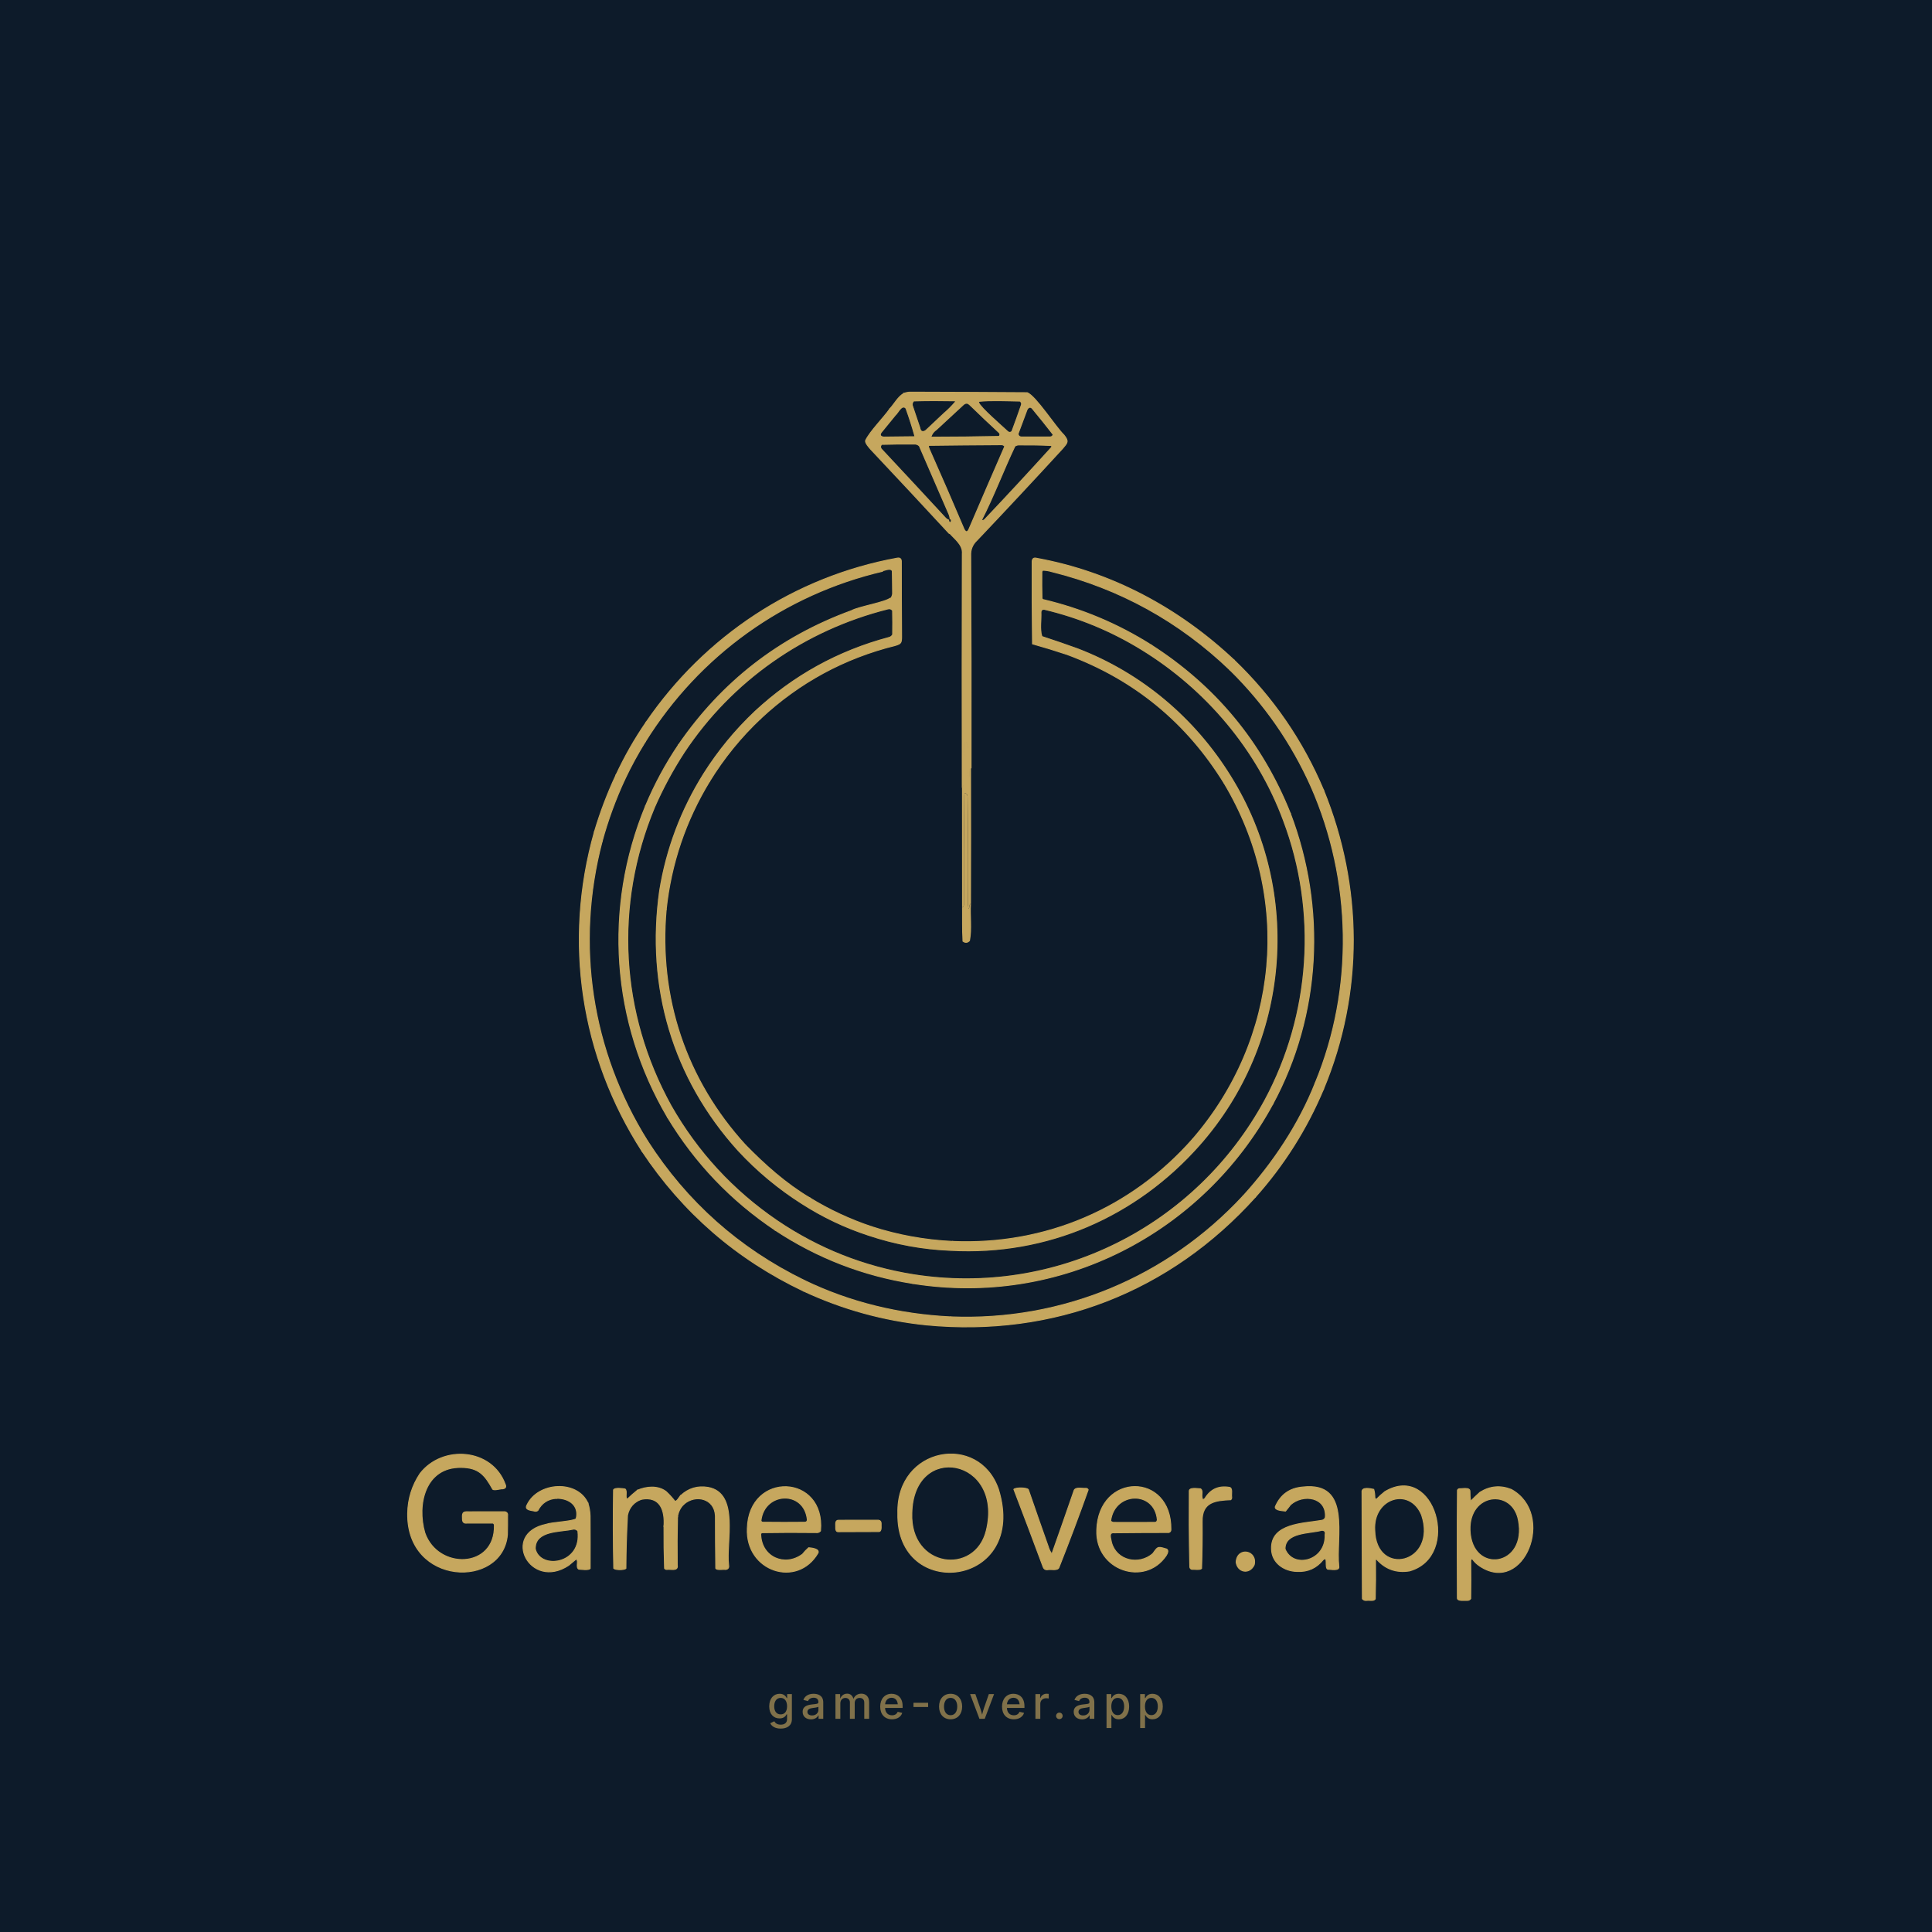
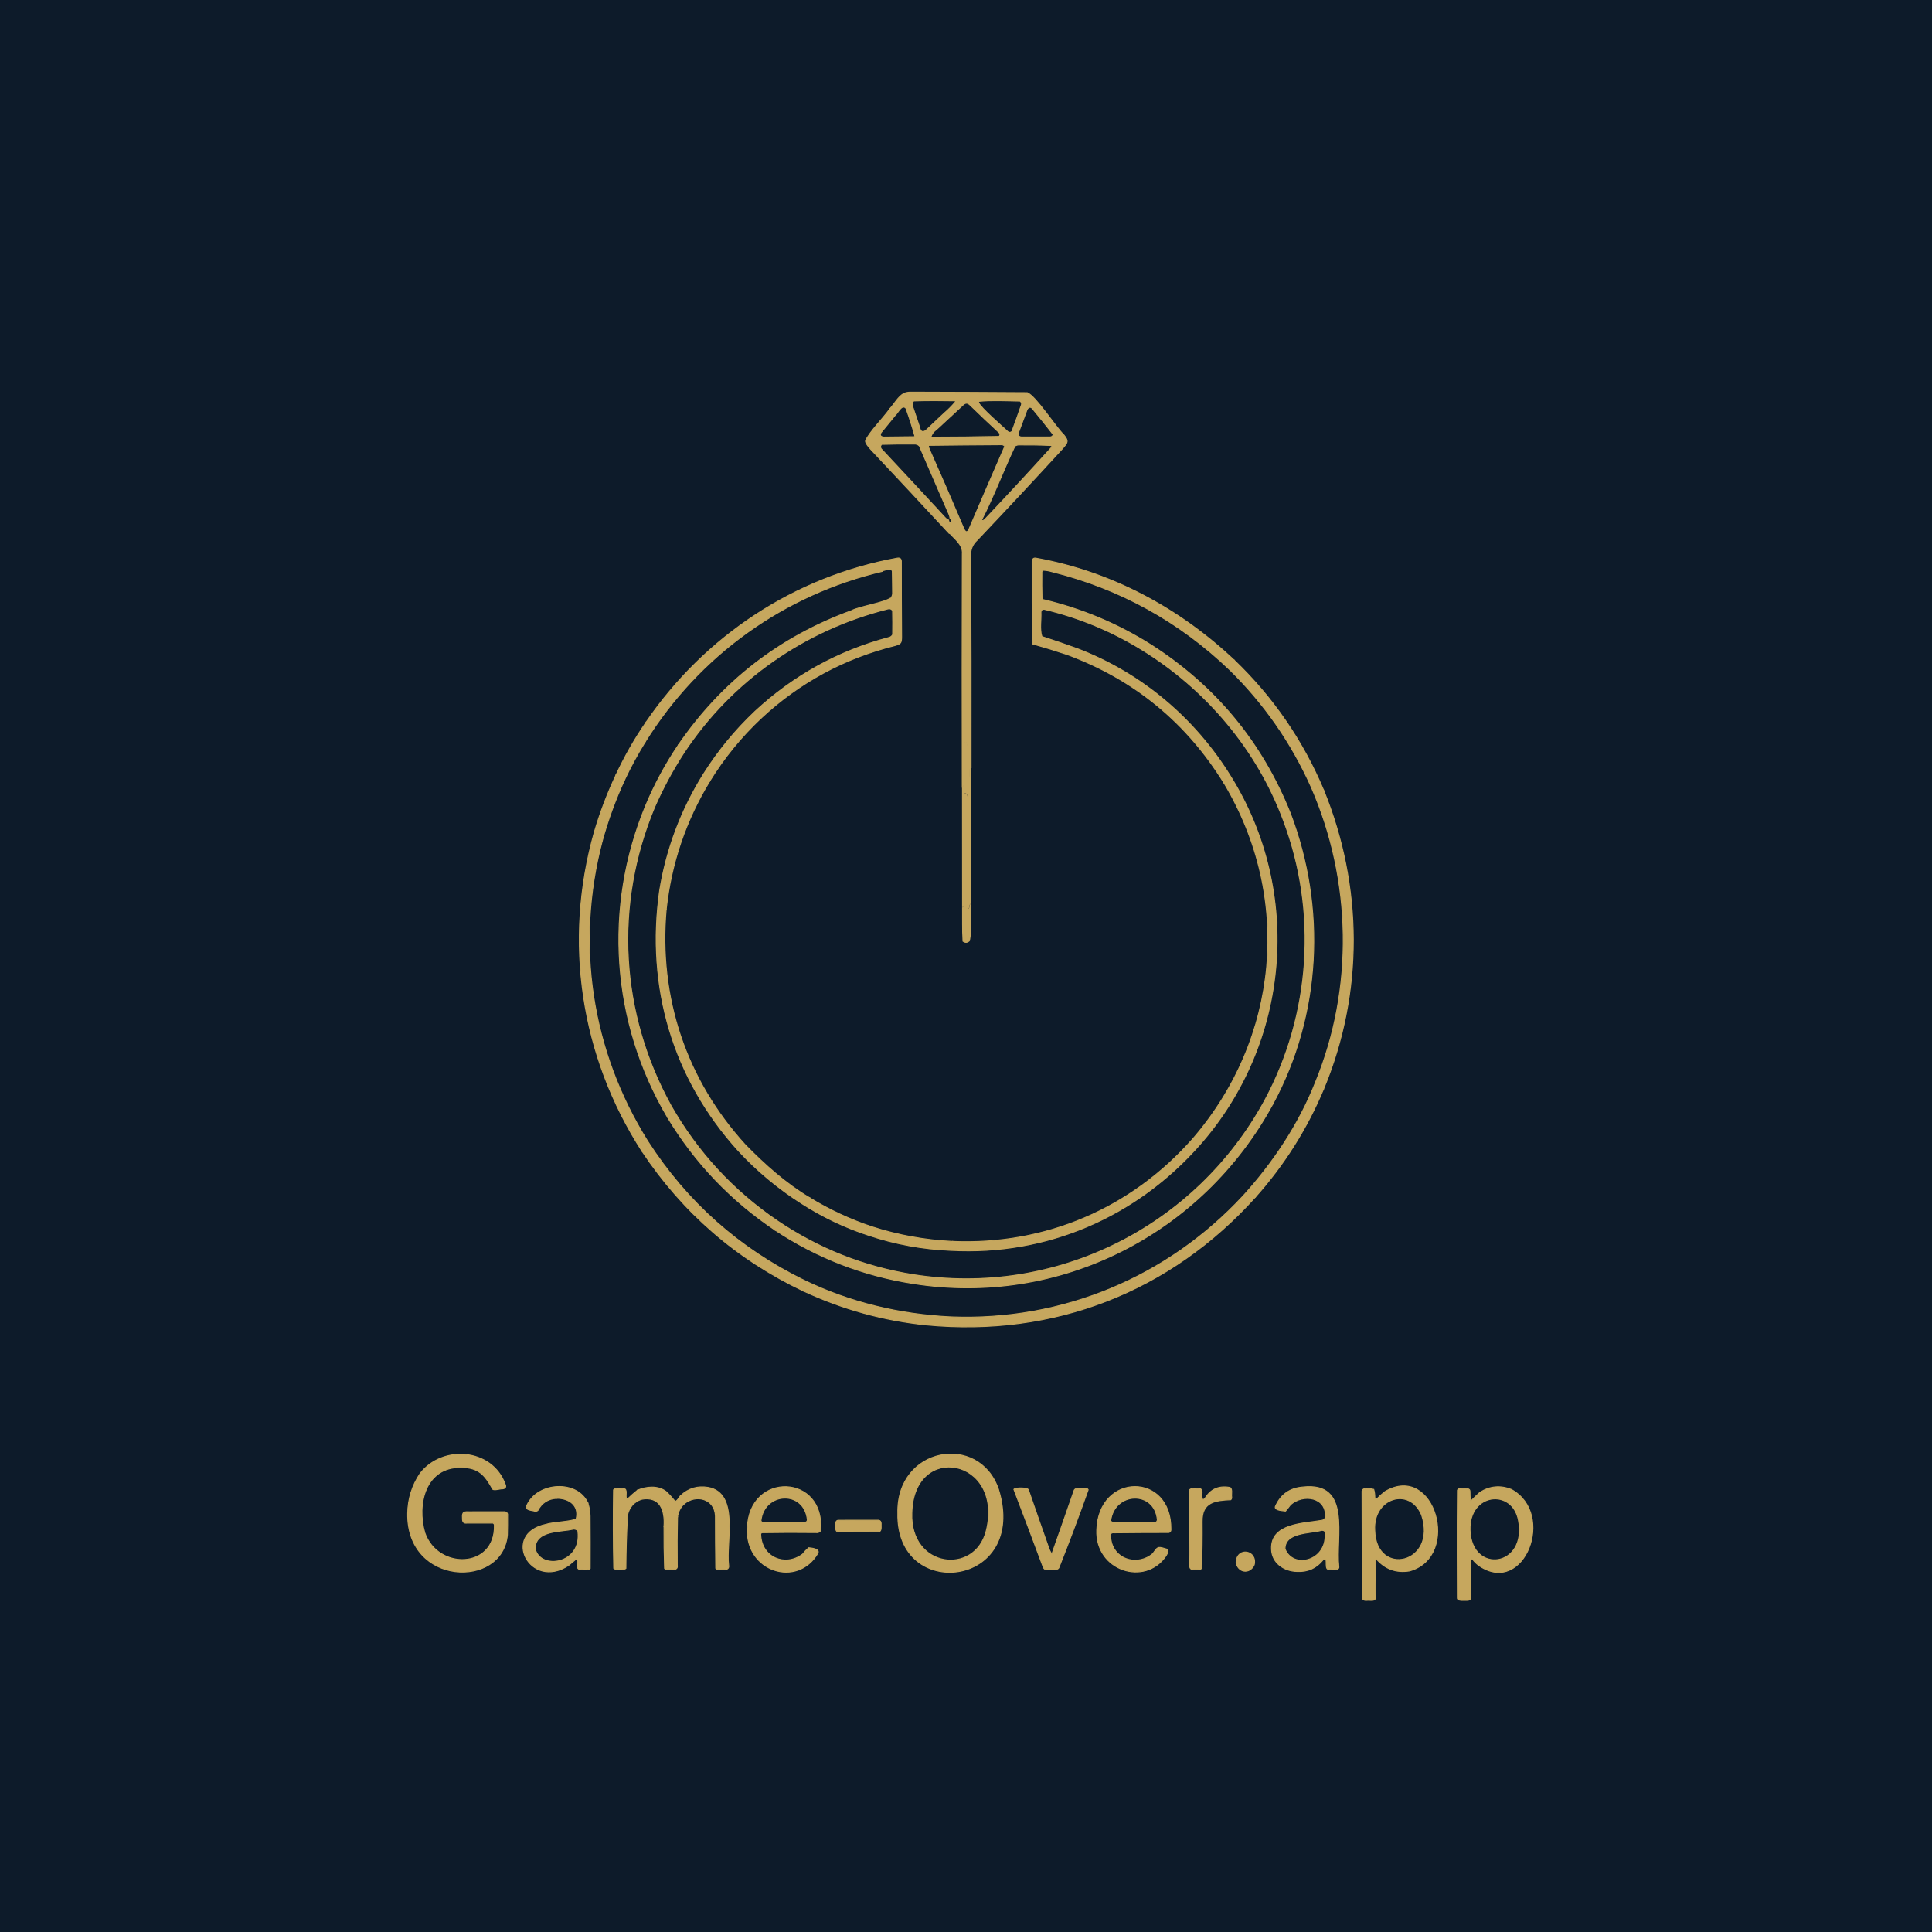
<svg xmlns="http://www.w3.org/2000/svg" width="1024" height="1024" viewBox="0 0 1024 1024" fill-rule="evenodd" clip-rule="evenodd" role="img" aria-labelledby="title">
  <rect width="1024" height="1024" fill="#0D1B2A" />
  <path fill="#C6A75E" stroke="#C6A75E" stroke-width="0.5" d="M 442.95,809 c 0.03,-1.23 -0.36,-3.23 1.49,-3.24 c 7.04,-0.02 14.09,-0.03 21.13,-0.03 c 0.99,0.15 1.47,0.74 1.45,1.75 c -0.17,1.25 0.63,4.53 -1.56,4.29 c -6.98,-0.01 -13.96,0.01 -20.94,0.07 c -1.78,0.18 -1.54,-1.66 -1.57,-2.84 Z" />
  <path fill="#C6A75E" stroke="#C6A75E" stroke-width="0.5" d="M 359.09,803.98 c -0.2,8.51 -0.24,17.02 -0.13,25.54 c 0.6,3.45 -3.44,2 -5.44,2.32 c -0.53,0.04 -0.96,-0.15 -1.28,-0.56 c -0.26,-7.43 -0.36,-14.86 -0.31,-22.3 c 0.33,0.16 0.56,0.42 0.7,0.76 c 0.04,1.41 0.25,2.76 0.63,4.05 c 0.55,-1.4 1.18,-2.78 1.89,-4.14 c 0.6,-0.86 1.67,1.15 2.47,1.15 c 0.12,-1.75 0.22,-3.52 0.29,-5.31 c 0.11,-0.72 0.5,-1.23 1.18,-1.51 Z" />
  <path fill="#C6A75E" stroke="#C6A75E" stroke-width="0.5" d="M 337.85,789.85 c 0.28,0.6 0.67,1.12 1.16,1.56 c 2.59,1.13 1.34,1.11 0.88,3.25 c -3.94,1.47 -6.37,4.26 -7.29,8.37 c -0.52,9.41 -0.81,18.82 -0.86,28.24 c -0.87,0.92 -5.58,0.89 -6.44,-0.02 c -0.29,-13.86 -0.33,-27.73 -0.11,-41.59 c 0.7,-1.29 4.86,-0.68 6.11,-0.46 c 1.4,1.12 -0.26,4.78 1.2,5.35 c 1.72,-1.63 3.5,-3.2 5.35,-4.7 Z" />
  <path fill="#C6A75E" stroke="#C6A75E" stroke-width="0.5" d="M 581.31,811 c 0.9,-30.61 39.66,-30.8 39.29,-0.38 c 0.05,0.81 -0.3,1.36 -1.07,1.64 c -9.66,0 -19.32,0.06 -28.99,0.16 c -3.28,-0.39 -1.63,3.29 -1.43,5.06 c 2.59,9.78 14.52,12.33 21.87,6 c 2.44,-3.2 2.22,-4.07 6.58,-2.67 c 2.29,0.3 1.3,2.51 0.5,3.73 c -11.21,16.5 -37.51,7.93 -36.75,-13.54 Z M 588.67,806.1 c 0.47,0.57 1.08,0.84 1.83,0.8 c 7,0.04 14.01,0.04 21.01,-0.01 c 1.12,0.16 1.75,-0.28 1.91,-1.33 c -1.39,-15.82 -22.8,-15.06 -24.75,0.54 Z" />
  <path fill="#C6A75E" stroke="#C6A75E" stroke-width="0.5" d="M 362.34,797.34 c -0.51,-2.88 1.87,-3.07 -1.61,-4.6 c 4.12,-3.87 8.99,-5.34 14.59,-4.39 c 16.77,3.07 9.33,29.27 10.86,41.17 c 0.25,1.43 -0.31,2.21 -1.69,2.34 c -1.11,-0.23 -4.53,0.51 -5.12,-0.64 c -0.12,-9.24 -0.18,-18.49 -0.18,-27.73 c -0.36,-9.36 -10.61,-11.75 -16.85,-6.15 Z M 311.63,796.76 c 0.69,2.19 1.07,4.44 1.13,6.74 c 0.07,9.27 0.09,18.55 0.04,27.81 c -0.77,1.06 -4.81,0.46 -6.05,0.37 c -1.74,-1.04 0.18,-4.3 -1.31,-5.4 c -1.32,1.14 -2.67,2.26 -4.04,3.38 c -20.44,13.51 -36.09,-16.76 -11.91,-21.76 c 2.96,-1.11 14.13,-1.47 15.9,-2.93 c 1.73,-7.09 -3.88,-10.94 -10.41,-10.83 c 1.19,-2.89 3.29,-3.9 6.3,-3.01 c 4.94,1.63 5.63,4.85 9.17,7.5 c 0.43,-0.6 0.82,-1.22 1.18,-1.87 Z M 284.21,820.93 c 2.57,10.49 23.77,7.62 21.58,-9.28 c -0.61,-0.65 -1.37,-0.85 -2.27,-0.6 c -6.27,1.47 -19.59,0.47 -19.31,9.88 Z" />
  <path fill="#C6A75E" stroke="#C6A75E" stroke-width="0.5" d="M 311.63,796.76 c -0.36,0.65 -0.75,1.27 -1.18,1.87 c -3.54,-2.65 -4.23,-5.87 -9.17,-7.5 c -3.01,-0.89 -5.11,0.12 -6.3,3.01 c -4.53,0.28 -7.83,2.42 -9.92,6.44 c -0.45,0.33 -0.96,0.46 -1.53,0.39 c -1.67,-0.55 -5.77,-0.41 -4.2,-3.3 c 5.78,-12.28 26.75,-13.45 32.3,-0.91 Z M 360.73,792.74 c 3.48,1.53 1.1,1.72 1.61,4.6 c -1.82,1.85 -2.9,4.07 -3.25,6.64 c -0.68,0.28 -1.07,0.79 -1.18,1.51 c -0.07,1.79 -0.17,3.56 -0.29,5.31 c -0.8,0 -1.87,-2.01 -2.47,-1.15 c -0.71,1.36 -1.34,2.74 -1.89,4.14 c -0.38,-1.29 -0.59,-2.64 -0.63,-4.05 c -0.14,-0.34 -0.37,-0.6 -0.7,-0.76 c 0.6,-8.41 -1.99,-16.17 -12.04,-14.32 c 0.46,-2.14 1.71,-2.12 -0.88,-3.25 c -0.49,-0.44 -0.88,-0.96 -1.16,-1.56 c 4.78,-2.04 10.81,-2.6 15.18,0.69 c 1.7,1.59 3.26,3.3 4.68,5.13 c 1.15,0.25 2.28,-2.25 3.02,-2.93 Z" />
  <path fill="#C6A75E" stroke="#C6A75E" stroke-width="0.5" d="M 216.08,802 c 0.14,-7.64 2.33,-14.64 6.57,-21 c 11.87,-15.31 38.1,-13.42 45.1,5.68 c 0.64,1.37 0.23,2.18 -1.23,2.41 c -1.05,-0.14 -4.6,1.03 -5.38,0.21 c -4.06,-7.33 -7.3,-11.48 -16.64,-11.53 c -19.07,-0.41 -23.75,19.51 -19.33,34.69 c 6.92,19.82 37.41,19.11 36.86,-3.98 c 0.01,-0.56 -0.22,-0.96 -0.71,-1.21 c -4.62,-0.04 -9.23,-0.04 -13.84,0 c -1.44,0.19 -2.22,-0.4 -2.35,-1.79 c -0.16,-3.17 -0.27,-4.48 3.37,-4.2 c 6.32,0.03 12.64,0.02 18.95,-0.03 c 1.24,0.19 1.76,0.93 1.57,2.23 c 0.03,3.34 0,6.69 -0.09,10.03 c -2.67,28.72 -53.55,27.05 -52.85,-11.51 Z M 396.1,810 c 0.91,-30.39 41.52,-28.75 38.79,1.41 c -0.6,0.72 -1.39,1.02 -2.37,0.89 c -9.59,-0.12 -19.19,-0.1 -28.78,0.06 c -0.42,0.26 -0.6,0.65 -0.53,1.16 c 0.51,11.93 12.88,17.16 22.14,10.24 c 0.99,-1.26 2.08,-2.41 3.26,-3.44 c 1.42,0.15 5.76,0.51 4.98,2.73 c -10.92,18.9 -38.59,9.9 -37.49,-13.05 Z M 630.3,808 c 0,-5.81 0.02,-11.63 0.04,-17.44 c -0.36,-2.49 4.72,-1.47 6.04,-1.44 c 1.29,0.96 0.44,3.04 0.71,4.39 c 0.1,1.38 0.62,1.6 1.58,0.65 c 2.9,-4.78 7.14,-6.74 12.71,-5.87 c 2.23,0.11 1.11,3.81 1.43,5.19 c 0.07,0.55 -0.08,1.02 -0.47,1.4 c -8.13,0.37 -15.37,1.12 -15.17,11.62 c 0.07,8.28 -0.03,16.56 -0.31,24.82 c -0.8,0.93 -4.04,0.36 -5.21,0.44 c -0.59,-0.18 -0.93,-0.58 -1.03,-1.19 c -0.18,-7.52 -0.29,-15.04 -0.32,-22.57 Z M 403.32,805.97 c 0.14,0.61 0.54,0.89 1.2,0.85 c 7.32,0.08 14.64,0.09 21.96,0.01 c 0.9,0 1.38,-0.45 1.43,-1.34 c -1.65,-15.88 -22.82,-14.89 -24.59,0.48 Z" />
  <path fill="#C6A75E" stroke="#C6A75E" stroke-width="0.5" d="M 426.16,678.58 c 24.5,11.86 50.7,18.08 77.85,19.4 c 0.06,0.47 -0.14,0.77 -0.58,0.92 c -1.82,0.26 -3.5,0.88 -5.06,1.86 c -1.93,0.15 -3.87,0.23 -5.81,0.25 c -0.76,0.11 -1.3,0.51 -1.6,1.22 c -22.71,-2.33 -44.41,-8.32 -65.1,-17.96 c 1.07,-0.97 1,-1.76 -0.22,-2.38 c -0.55,-1.23 -0.38,-2.33 0.52,-3.31 Z M 475.88,802 c -0.83,-35.03 42.96,-42.71 53.32,-12.65 c 16.03,51.99 -54.4,60.04 -53.32,12.65 Z M 483.29,802 c -1.11,29.15 33.49,33.25 39.45,9.34 c 9.52,-38.62 -38.67,-47.43 -39.45,-9.34 Z M 673.93,821 c -0.49,-13.66 17.07,-13.5 26.55,-15.18 c 0.97,-0.13 1.62,-0.63 1.97,-1.52 c 0.94,-10.9 -11.76,-12.72 -18.43,-6.78 c -0.86,1.16 -1.75,2.28 -2.66,3.37 c -1.33,-0.2 -5.91,-0.27 -5.41,-2.33 c 2.74,-6.37 7.59,-9.84 14.55,-10.41 c 26.05,-2.96 17.34,26.55 19.12,42.27 c 0.33,2.35 -4.67,1.27 -5.9,1.29 c -1.8,-0.81 0.45,-7.54 -2.48,-4.94 c -3.52,4.37 -8.11,6.42 -13.74,6.14 c -6.9,-0.12 -13.41,-4.53 -13.57,-11.91 Z M 721.9,790.99 c -0.42,-3.07 4.52,-1.99 6.21,-1.59 c 0.39,1.36 0.58,2.75 0.58,4.19 c 0.04,0.55 0.3,0.92 0.78,1.12 c 1.41,-1.45 2.92,-2.82 4.52,-4.09 c 26.42,-15.78 40.67,34.33 13.05,42.02 c -7.06,1.13 -12.93,-1.01 -17.62,-6.42 c -0.29,0.31 -0.41,0.68 -0.36,1.12 c 0.09,6.7 0.04,13.39 -0.15,20.07 c -0.63,1.39 -3.25,0.61 -4.43,0.84 c -0.97,0.14 -1.76,-0.13 -2.38,-0.84 c -0.11,-18.8 -0.18,-37.61 -0.2,-56.42 Z M 772.36,824 c -0.03,-11.39 0.01,-22.77 0.12,-34.16 c 0.18,-0.47 0.53,-0.73 1.04,-0.78 c 1.37,0.12 5.67,-0.97 5.58,1.41 c -0.03,1.77 0.09,3.52 0.36,5.23 c 1.58,-1.64 3.23,-3.23 4.94,-4.75 c 5.29,-3.31 10.83,-3.81 16.63,-1.51 c 23.72,13.08 6.81,56.16 -16.63,40.69 c -1.64,-1.06 -3.01,-2.39 -4.1,-3.98 c -0.54,0.2 -0.79,0.59 -0.78,1.19 c 0.1,6.67 0.09,13.33 -0.01,20 c -0.49,0.65 -1.14,0.96 -1.97,0.91 c -1.06,-0.15 -5.3,0.58 -5.1,-1.37 c 0.01,-7.63 -0.02,-15.25 -0.08,-22.88 Z M 537.37,789.37 c 1.02,-1.03 6.77,-0.97 7.67,0.14 c 3.47,10.08 6.98,20.15 10.55,30.21 c 0.41,1.44 1.05,2.76 1.92,3.95 c 3.99,-11.27 7.94,-22.56 11.85,-33.88 c 1.05,-1.77 4.47,-0.73 6.19,-0.94 c 0.57,0.01 0.97,0.26 1.2,0.76 c -4.91,13.78 -10.06,27.48 -15.45,41.09 c -0.6,1.96 -4.32,0.95 -5.82,1.24 c -1.27,0.23 -2.14,-0.24 -2.59,-1.42 c -5.1,-13.75 -10.28,-27.46 -15.52,-41.15 Z M 728.64,811 c 0.56,25.3 33.4,17.84 24.84,-8.01 c -6.31,-15.21 -25.84,-9.07 -24.84,8.01 Z M 779.14,811 c 0.83,23.67 30.57,19.65 25.64,-5.36 c -3.25,-16.82 -26.22,-14.54 -25.64,5.36 Z M 681.09,820.97 c 4.26,10.79 21.82,6.44 21.23,-7.52 c 0.37,-1.59 -0.23,-2.37 -1.79,-2.35 c -6.08,1.75 -19.52,0.83 -19.44,9.87 Z" />
  <path fill="#C6A75E" stroke="#C6A75E" stroke-width="0.5" d="M 461.99,650.18 c 13.98,4.53 28.31,7.13 42.99,7.81 c 0.13,0.34 0.35,0.62 0.66,0.84 c 1.32,0.56 2.62,1.11 3.91,1.65 c -1.47,1.44 -3.17,1.77 -5.07,0.97 c -0.36,0.53 -0.52,1.13 -0.5,1.78 c -15.05,-0.6 -29.71,-3.3 -43.99,-8.09 c 0.47,-1 0.65,-2.05 0.56,-3.14 c 0.57,-0.54 1.05,-1.15 1.44,-1.82 Z M 655.17,827.96 c 0.54,-8.28 11.4,-6.31 9.59,1.42 c -2.47,5.32 -8.87,4.04 -9.59,-1.42 Z" />
  <path fill="#C6A75E" stroke="#C6A75E" stroke-width="0.5" d="M 343.21,604.75 c 20.77,32.33 48.42,56.94 82.95,73.83 c -0.9,0.98 -1.07,2.08 -0.52,3.31 c 1.22,0.62 1.29,1.41 0.22,2.38 c -35.35,-16.79 -63.86,-41.47 -85.53,-74.03 c 6.2,-0.18 -0.05,-3.81 2.88,-5.49 Z" />
  <path fill="#C6A75E" stroke="#C6A75E" stroke-width="0.5" d="M 631.97,603.91 c 0.51,0.57 1.03,1.13 1.55,1.69 c 1.35,-0.34 2.24,0.18 2.68,1.56 c -33.69,38.19 -81.14,58.84 -132.22,56.07 c -0.02,-0.65 0.14,-1.25 0.5,-1.78 c 1.9,0.8 3.6,0.47 5.07,-0.97 c -1.29,-0.54 -2.59,-1.09 -3.91,-1.65 c -0.31,-0.22 -0.53,-0.5 -0.66,-0.84 c 49.15,2.07 94.45,-17.32 126.99,-54.08 Z" />
  <path fill="#C6A75E" stroke="#C6A75E" stroke-width="0.5" d="M 356.12,585.83 c 14.01,24.55 32.7,44.81 56.05,60.75 c -0.67,-0.21 -1.11,0 -1.33,0.64 c 0.34,1.22 0.95,2.29 1.86,3.2 c -0.64,0.5 -1.23,1.04 -1.8,1.62 c -23.47,-15.73 -42.5,-35.68 -57.11,-59.86 c 2.34,-1.73 0.75,-5.78 2.33,-6.35 Z M 395.09,606.87 c 10.48,10.66 21.18,20.28 34.05,27.99 c -0.61,0.02 -1.22,0.02 -1.83,0.01 c -0.47,0.56 -0.79,1.22 -0.96,1.98 c -0.64,0.4 -1.16,0.92 -1.56,1.55 c -12.54,-7.95 -23.86,-17.38 -33.95,-28.28 c 1.4,-1.08 2.82,-2.17 4.25,-3.25 Z" />
  <path fill="#C6A75E" stroke="#C6A75E" stroke-width="0.5" d="M 349.12,471.99 c 0.39,-0.15 0.76,-0.1 1.09,0.18 c 1.44,1.21 2.23,1.42 1.19,3.35 c 1.29,1.79 -0.31,5.87 1.7,6.52 c -4.15,46.62 10.48,90.31 41.99,124.83 c -1.43,1.08 -2.85,2.17 -4.25,3.25 c -34.7,-38.4 -48.95,-86.88 -41.72,-138.13 Z" />
  <path fill="#C6A75E" stroke="#C6A75E" stroke-width="0.5" d="M 342.19,427.07 c 2.56,-0.38 2.93,0.32 5.15,1.11 c -21.51,51.61 -18.25,108.77 8.78,157.65 c -1.58,0.57 0.01,4.62 -2.33,6.35 c -29.67,-50.45 -33.97,-110.97 -11.6,-165.11 Z M 315.02,440.99 c 0.96,0.34 1.92,0.57 2.86,0.68 c 0.51,1.43 -0.5,3.68 1.23,4.38 c -14.32,54.48 -5.72,110.99 24.1,158.7 c -2.93,1.68 3.32,5.31 -2.88,5.49 c -32.56,-50.52 -41.72,-111.34 -25.31,-169.25 Z" />
  <path fill="#C6A75E" d="M 514.64,478.97 c -0.41,6.43 0.69,13.48 -0.57,19.74 c -1.27,1.28 -2.6,1.35 -4,0.19 c -0.21,-5.95 -0.29,-11.9 -0.24,-17.86 c 0.66,-0.28 1.01,-0.79 1.05,-1.52 c -0.06,-19.33 0.02,-38.66 0.24,-58 c 0.04,-1.31 0.49,-1.49 1.35,-0.54 c 0.25,0.46 0.37,0.95 0.38,1.48 c 0.25,19.02 0.33,38.05 0.23,57.07 c 0.21,2.76 0.5,2.79 0.87,0.09 c 0.14,-0.33 0.37,-0.54 0.69,-0.65 Z" />
  <path fill="#C6A75E" stroke="#C6A75E" stroke-width="0.5" d="M 701.54,418.81 c 20.78,51.12 21.19,107.33 -0.03,158.4 c -0.59,-2.71 -0.19,-2.88 -2.03,-0.61 c -0.4,-0.77 -0.79,-1.56 -1.17,-2.35 c -0.38,-0.2 -0.78,-0.28 -1.2,-0.26 c 20.73,-50.05 19.54,-107.39 -2.15,-156.93 c 0.72,-0.62 1.09,-1.42 1.13,-2.41 c 0.69,-1.19 2.11,0.66 2.43,1.27 c 0.69,1 1.11,5.41 3.02,2.89 Z" />
  <path fill="#C6A75E" stroke="#C6A75E" stroke-width="0.5" d="M 372.56,409.82 c 0.18,1.36 1.68,0.78 2.32,1.74 c -0.01,1.74 -1.74,2.28 1.21,2.58 c -12.72,20.92 -20.38,43.56 -22.99,67.9 c -2.01,-0.65 -0.41,-4.73 -1.7,-6.52 c 1.04,-1.93 0.25,-2.14 -1.19,-3.35 c -0.33,-0.28 -0.7,-0.33 -1.09,-0.18 c 3.64,-22.29 11.45,-43.02 23.44,-62.17 Z M 326.48,410.79 c 0.51,5.05 1.57,-1.08 4.66,2.33 c -4.93,10.64 -8.94,21.61 -12.03,32.93 c -1.73,-0.7 -0.72,-2.95 -1.23,-4.38 c -0.94,-0.11 -1.9,-0.34 -2.86,-0.68 c 3.06,-10.36 6.88,-20.43 11.46,-30.2 Z" />
  <path fill="#C6A75E" stroke="#C6A75E" stroke-width="0.5" d="M 359.57,394.84 c 1.33,1.28 2.48,2.69 3.46,4.24 c -6.03,9.27 -11.26,18.97 -15.69,29.1 c -2.22,-0.79 -2.59,-1.49 -5.15,-1.11 c 4.73,-11.32 10.53,-22.06 17.38,-32.23 Z M 683.88,431.03 c 19.12,50.23 16.33,106.74 -9.29,154.17 c -3.24,0.33 -2.84,-0.29 -4.61,-2.35 c 24.36,-45.3 27.99,-99.63 9.83,-147.77 c 0.69,-0.94 1.28,-1.96 1.79,-3.06 c 0.61,-0.73 1.36,-1.06 2.28,-0.99 Z M 429.14,634.86 c 10.37,6.36 21.32,11.46 32.85,15.32 c -0.39,0.67 -0.87,1.28 -1.44,1.82 c 0.09,1.09 -0.09,2.14 -0.56,3.14 c -12.44,-4.08 -24.18,-9.67 -35.2,-16.74 c 0.4,-0.63 0.92,-1.15 1.56,-1.55 c 0.17,-0.76 0.49,-1.42 0.96,-1.98 c 0.61,0.01 1.22,0.01 1.83,-0.01 Z" />
  <path fill="#C6A75E" d="M 514.68,406.97 c 0.07,24 0.06,48 -0.04,72 c -0.32,0.11 -0.55,0.32 -0.69,0.65 c -0.37,2.7 -0.66,2.67 -0.87,-0.09 c 0.1,-19.02 0.02,-38.05 -0.23,-57.07 c -0.01,-0.53 -0.13,-1.02 -0.38,-1.48 c -0.86,-0.95 -1.31,-0.77 -1.35,0.54 c -0.22,19.34 -0.3,38.67 -0.24,58 c -0.04,0.73 -0.39,1.24 -1.05,1.52 c -0.05,-21.27 -0.07,-42.54 -0.06,-63.8 c 0.7,-0.35 1.11,-0.91 1.24,-1.68 c -0.03,-7.02 -0.01,-14.05 0.08,-21.07 c 0.09,-1.3 0.57,-1.46 1.42,-0.48 c 0.89,1.42 0.45,13.05 0.43,15.5 c -0.06,0.88 0.17,1.66 0.72,2.33 c 0.07,-1.12 0.1,-2.25 0.08,-3.4 c 0.05,-0.67 0.36,-1.16 0.94,-1.47 Z" />
  <path fill="#C6A75E" stroke="#C6A75E" stroke-width="0.5" d="M 342.44,382.8 c 1.47,1.8 1.36,1.54 -0.45,2.8 c -1.05,2.05 1.07,2.09 -1.28,3.59 c -0.85,1.76 -0.41,3.06 1.33,3.9 c -4.02,6.47 -7.65,13.14 -10.9,20.03 c -3.09,-3.41 -4.15,2.72 -4.66,-2.33 c 4.54,-9.78 9.86,-19.11 15.96,-27.99 Z M 652.72,411.3 c 38.23,61.55 31.49,141.42 -16.52,195.86 c -0.44,-1.38 -1.33,-1.9 -2.68,-1.56 c -0.52,-0.56 -1.04,-1.12 -1.55,-1.69 c 46.24,-53.31 53.24,-127.99 16.88,-188.74 c -0.39,-3.91 0.89,-3.13 3.87,-3.87 Z M 697.11,573.99 c 0.42,-0.02 0.82,0.06 1.2,0.26 c 0.38,0.79 0.77,1.58 1.17,2.35 c 1.84,-2.27 1.44,-2.1 2.03,0.61 c -8.85,21.07 -20.88,40.13 -36.08,57.2 c -1.33,-2.1 -2.79,-0.55 -4.39,0.13 c -0.76,-0.09 -1.48,-0.3 -2.18,-0.65 c 15.88,-17.46 29.54,-37.9 38.25,-59.9 Z" />
  <path fill="#C6A75E" stroke="#C6A75E" stroke-width="0.5" d="M 399.74,376.77 c 0.88,1.91 3.23,-1.25 3.53,3.96 c -10.54,9.93 -19.6,21.07 -27.18,33.41 c -2.95,-0.3 -1.22,-0.84 -1.21,-2.58 c -0.64,-0.96 -2.14,-0.38 -2.32,-1.74 c 7.68,-12.15 16.74,-23.17 27.18,-33.05 Z M 412.17,646.58 c 21.84,14.79 45.79,24.29 71.84,28.49 c 0.16,0.59 0.47,1.07 0.95,1.45 c 1.2,0.41 2.42,0.74 3.65,0.99 c -0.38,2.37 -4.04,0.43 -4.7,2.77 c -26.39,-4.12 -50.72,-13.54 -73.01,-28.24 c 0.57,-0.58 1.16,-1.12 1.8,-1.62 c -0.91,-0.91 -1.52,-1.98 -1.86,-3.2 c 0.22,-0.64 0.66,-0.85 1.33,-0.64 Z" />
  <path fill="#C6A75E" stroke="#C6A75E" stroke-width="0.5" d="M 654.15,349.9 c 20.53,19.71 36.33,42.69 47.39,68.91 c -1.91,2.52 -2.33,-1.89 -3.02,-2.89 c -0.32,-0.61 -1.74,-2.46 -2.43,-1.27 c -0.04,0.99 -0.41,1.79 -1.13,2.41 c -10.45,-23.35 -24.8,-44 -43.05,-61.95 c 0.21,-3.02 0.76,-3.02 2.24,-5.21 Z" />
  <path fill="#C6A75E" stroke="#C6A75E" stroke-width="0.5" d="M 610.18,341.87 c 34.08,21.86 58.65,51.58 73.7,89.16 c -0.92,-0.07 -1.67,0.26 -2.28,0.99 c -0.51,1.1 -1.1,2.12 -1.79,3.06 c -13.9,-37.55 -40.95,-69.47 -74.99,-90.36 c 0.56,-3.24 4.12,-0.33 5.36,-2.85 Z" />
  <path fill="#C6A75E" stroke="#C6A75E" stroke-width="0.5" d="M 403.27,380.73 c -0.3,-5.21 -2.65,-2.05 -3.53,-3.96 c 20.49,-19.04 44.24,-32.17 71.27,-39.38 c 0.71,-0.17 1.25,-0.56 1.62,-1.17 c 0.07,-4.15 0.05,-8.29 -0.04,-12.44 c -0.5,-0.6 -1.14,-0.78 -1.92,-0.53 c -44.09,11.08 -82.52,37.9 -107.64,75.83 c -0.98,-1.55 -2.13,-2.96 -3.46,-4.24 c 22.99,-33.51 53.57,-57.24 91.74,-71.18 c 3.91,-2.19 18.73,-4.52 20.85,-6.91 c 0.38,-0.69 0.61,-1.43 0.68,-2.22 c -0.08,-3.94 -0.13,-7.88 -0.16,-11.82 c -0.6,-1.5 -3.48,-0.21 -4.62,0.01 c -52.48,12.21 -97.59,44.64 -126.02,90.37 c -1.74,-0.84 -2.18,-2.14 -1.33,-3.9 c 2.35,-1.5 0.23,-1.54 1.28,-3.59 c 1.81,-1.26 1.92,-1 0.45,-2.8 c 31.16,-45.59 78.66,-77.04 133.09,-86.97 c 1.43,-0.27 2.16,0.31 2.2,1.72 c -0.01,13.33 0.04,26.65 0.13,39.97 c -0.02,3.25 -0.33,3.67 -3.33,4.58 c -27.08,6.72 -50.84,19.6 -71.26,38.63 Z" />
  <path fill="#C6A75E" stroke="#C6A75E" stroke-width="0.5" d="M 479.18,208.48 c 1.06,-0.42 2.16,-0.62 3.3,-0.63 c 20.67,0.05 41.33,0.14 61.98,0.28 c 4.64,1.91 14.98,18.12 19.44,22.43 c 2.74,3.37 1.88,4.13 -0.68,7.14 c -15,16.34 -30.13,32.55 -45.38,48.64 c -2.38,2.2 -3.49,4.92 -3.34,8.15 c 0.19,37.49 0.25,74.98 0.18,112.48 c -0.58,0.31 -0.89,0.8 -0.94,1.47 c 0.02,1.15 -0.01,2.28 -0.08,3.4 c -0.55,-0.67 -0.78,-1.45 -0.72,-2.33 c 0.02,-2.45 0.46,-14.08 -0.43,-15.5 c -0.85,-0.98 -1.33,-0.82 -1.42,0.48 c -0.09,7.02 -0.11,14.05 -0.08,21.07 c -0.13,0.77 -0.54,1.33 -1.24,1.68 c -0.11,-41.25 -0.1,-82.49 0.03,-123.74 c 0.41,-4.52 -3.86,-7.52 -6.5,-10.55 c -13.89,-15.03 -27.85,-29.99 -41.88,-44.89 c -0.75,-0.83 -3.01,-3.41 -2.65,-4.55 c 2.18,-4.73 9.61,-12.15 12.88,-16.84 c 0.9,1.4 2.01,2.62 3.33,3.64 c -2.42,3.02 -4.87,6.01 -7.34,8.99 c -0.9,1.09 -0.63,1.71 0.79,1.84 c 5.3,-0.03 10.59,-0.09 15.88,-0.17 c -0.07,1.2 0.18,2.36 0.75,3.48 c 0.99,0.29 1.97,0.63 2.94,1 c 0.49,0.75 0.98,1.48 1.46,2.22 c 0.68,-0.55 0.91,-1.24 0.7,-2.09 c -0.83,-0.83 -1.76,-1.52 -2.78,-2.07 c 1.88,-1.37 3.76,-1.37 5.63,0 c 1.86,0.61 1.9,-1.21 1.07,-2.32 c 11.75,-0.01 23.49,-0.14 35.23,-0.39 c 0.3,-0.5 0.19,-0.94 -0.32,-1.32 c -5.19,-4.79 -10.32,-9.65 -15.38,-14.58 c -0.79,-0.83 -1.63,-0.89 -2.53,-0.16 c -4.84,4.49 -9.68,8.97 -14.54,13.45 c -1.36,-1.93 1.69,-3.18 2.57,-4.58 c 0.83,-0.51 1.65,-1.03 2.48,-1.54 c 0.43,-1.54 -0.09,-2.67 -1.58,-3.39 c 2.08,-1.76 4,-3.67 5.76,-5.73 c -0.1,-0.71 -0.53,-1.05 -1.29,-1.02 c -2.27,0.1 -4.53,0.03 -6.78,-0.2 c -1.23,-0.38 -2.45,-0.79 -3.66,-1.22 c -0.48,-0.51 -1.04,-0.91 -1.67,-1.18 c -3.64,-0.12 -7.27,-0.17 -10.9,-0.14 c -0.86,0.04 -1.62,-0.2 -2.29,-0.71 Z M 519.19,213.21 c 0.68,2.3 12.61,12.67 15.14,15.03 c 0.5,0.52 1.02,0.57 1.56,0.14 c 1.73,-4.62 3.39,-9.27 5,-13.94 c 0.16,-0.57 0.01,-1.02 -0.47,-1.35 c -6.02,-0.11 -15.57,-0.5 -21.23,0.12 Z M 540.11,229.99 c 0.11,0.74 0.56,1.11 1.35,1.11 c 5.03,0.01 10.06,0 15.09,-0.02 c 0.5,0 0.87,-0.22 1.09,-0.65 c -3.41,-4.41 -6.91,-8.77 -10.5,-13.09 c -0.84,-1.28 -1.61,-1.28 -2.32,0 c -1.59,4.21 -3.16,8.42 -4.71,12.65 Z M 503.11,275.24 c -0.16,0.59 -0.03,1.09 0.41,1.49 c 0.79,-0.45 0.48,-1.87 -0.41,-1.49 c -0.07,-0.78 -0.24,-1.54 -0.51,-2.27 c -5.25,-12.1 -10.49,-24.19 -15.74,-36.29 c -0.65,-0.62 -1.43,-0.89 -2.34,-0.81 c -5.67,-0.05 -11.34,0 -17.01,0.16 c -0.47,0.66 -0.39,1.28 0.25,1.88 c 11.25,12.02 22.47,24.09 33.64,36.19 c 0.48,0.52 1.05,0.9 1.71,1.14 Z M 492.04,236.06 c 0.03,0.67 0.19,1.32 0.48,1.93 c 6.28,14.11 12.42,28.27 18.45,42.49 c 0.95,1.82 1.83,1.77 2.66,-0.15 c 6.26,-14.61 12.57,-29.19 18.92,-43.75 c -0.5,-0.65 -1.17,-0.94 -2.01,-0.87 c -12.84,0.07 -25.68,0.18 -38.5,0.35 Z M 520.17,275.8 c 0.67,0.19 1.26,0.04 1.75,-0.47 c 11.82,-12.48 23.51,-25.08 35.05,-37.82 c 0.5,-0.39 0.62,-0.85 0.35,-1.37 c -5.6,-0.27 -11.21,-0.37 -16.83,-0.32 c -0.93,-0.07 -1.77,0.14 -2.55,0.61 c -5.96,12.53 -11.52,27.25 -17.77,39.37 Z M 654.15,349.9 c -1.48,2.19 -2.03,2.19 -2.24,5.21 c -26.85,-25.76 -58.32,-43.13 -94.41,-52.11 c -1.57,-0.48 -3.16,-0.73 -4.78,-0.76 c -0.4,0.33 -0.58,0.75 -0.52,1.28 c -0.06,4.58 -0.03,9.17 0.09,13.74 c 0.15,0.17 0.3,0.34 0.44,0.5 c 20.5,4.83 39.65,12.86 57.45,24.11 c -1.24,2.52 -4.8,-0.39 -5.36,2.85 c -16.02,-9.86 -33.17,-16.95 -51.47,-21.28 c -0.75,-0.04 -1.12,0.33 -1.12,1.09 c 0.17,3.69 -0.68,9.01 0.4,12.44 c 6.24,2.04 12.46,4.18 18.66,6.42 c 33.98,13.02 62.35,36.99 81.43,67.91 c -2.98,0.74 -4.26,-0.04 -3.87,3.87 c -19.9,-32.32 -47.64,-55.07 -83.23,-68.27 c -6.1,-2.03 -12.22,-3.91 -18.37,-5.64 c -0.19,-14.58 -0.25,-29.16 -0.19,-43.76 c 0.13,-1.47 0.94,-2 2.41,-1.59 c 39.73,7.25 75.37,26.41 104.68,53.99 Z M 669.98,582.85 c 1.77,2.06 1.37,2.68 4.61,2.35 c -37.37,68.78 -112.86,107.45 -190.68,95.08 c 0.66,-2.34 4.32,-0.4 4.7,-2.77 c -1.23,-0.25 -2.45,-0.58 -3.65,-0.99 c -0.48,-0.38 -0.79,-0.86 -0.95,-1.45 c 75.6,11.97 149.62,-25.21 185.97,-92.22 Z M 665.43,634.41 c -45.25,50.3 -106.96,74.28 -174.47,67.82 c 0.3,-0.71 0.84,-1.11 1.6,-1.22 c 1.94,-0.02 3.88,-0.1 5.81,-0.25 c 1.56,-0.98 3.24,-1.6 5.06,-1.86 c 0.44,-0.15 0.64,-0.45 0.58,-0.92 c 58.99,2.35 114.77,-20.91 154.85,-64.09 c 0.7,0.35 1.42,0.56 2.18,0.65 c 1.6,-0.68 3.06,-2.23 4.39,-0.13 Z" />
  <path fill="#C6A75E" stroke="#C6A75E" stroke-width="0.5" d="M 479.18,208.48 c 0.67,0.51 1.43,0.75 2.29,0.71 c 3.63,-0.03 7.26,0.02 10.9,0.14 c 0.63,0.27 1.19,0.67 1.67,1.18 c 1.21,0.43 2.43,0.84 3.66,1.22 c 2.25,0.23 4.51,0.3 6.78,0.2 c 0.76,-0.03 1.19,0.31 1.29,1.02 c -7.09,-0.14 -14.17,-0.13 -21.24,0.05 c -0.59,0.68 -0.69,1.45 -0.31,2.31 c 1.24,3.78 2.51,7.55 3.81,11.32 c 0.24,1.67 1.02,2.04 2.35,1.12 c 3.21,-3.02 6.42,-6.04 9.63,-9.07 c 1.49,0.72 2.01,1.85 1.58,3.39 c -0.83,0.51 -1.65,1.03 -2.48,1.54 c -0.88,1.4 -3.93,2.65 -2.57,4.58 c -1.13,0.75 -1.96,1.75 -2.46,3 c 0.83,1.11 0.79,2.93 -1.07,2.32 c -1.87,-1.37 -3.75,-1.37 -5.63,0 c 1.02,0.55 1.95,1.24 2.78,2.07 c 0.21,0.85 -0.02,1.54 -0.7,2.09 c -0.48,-0.74 -0.97,-1.47 -1.46,-2.22 c -0.97,-0.37 -1.95,-0.71 -2.94,-1 c -0.57,-1.12 -0.82,-2.28 -0.75,-3.48 c -1.35,-4.8 -2.88,-9.56 -4.57,-14.27 c -1.55,-1.88 -3.67,2.87 -4.76,3.61 c -1.32,-1.02 -2.43,-2.24 -3.33,-3.64 c 2.27,-2.46 4.51,-6.7 7.53,-8.19 Z" />
  <path fill="#0D1B2A" stroke="#0D1B2A" stroke-width="0.5" d="M 494.08,231.19 c 0.5,-1.25 1.33,-2.25 2.46,-3 c 4.86,-4.48 9.7,-8.96 14.54,-13.45 c 0.9,-0.73 1.74,-0.67 2.53,0.16 c 5.06,4.93 10.19,9.79 15.38,14.58 c 0.51,0.38 0.62,0.82 0.32,1.32 c -11.74,0.25 -23.48,0.38 -35.23,0.39 Z M 503.11,275.24 c -0.66,-0.24 -1.23,-0.62 -1.71,-1.14 c -11.17,-12.1 -22.39,-24.17 -33.64,-36.19 c -0.64,-0.6 -0.72,-1.22 -0.25,-1.88 c 5.67,-0.16 11.34,-0.21 17.01,-0.16 c 0.91,-0.08 1.69,0.19 2.34,0.81 c 5.25,12.1 10.49,24.19 15.74,36.29 c 0.27,0.73 0.44,1.49 0.51,2.27 Z M 399.74,376.77 c -10.44,9.88 -19.5,20.9 -27.18,33.05 c -11.99,19.15 -19.8,39.88 -23.44,62.17 c -7.23,51.25 7.02,99.73 41.72,138.13 c 10.09,10.9 21.41,20.33 33.95,28.28 c 11.02,7.07 22.76,12.66 35.2,16.74 c 14.28,4.79 28.94,7.49 43.99,8.09 c 51.08,2.77 98.53,-17.88 132.22,-56.07 c 48.01,-54.44 54.75,-134.31 16.52,-195.86 c -19.08,-30.92 -47.45,-54.89 -81.43,-67.91 c -6.2,-2.24 -12.42,-4.38 -18.66,-6.42 c -1.08,-3.43 -0.23,-8.75 -0.4,-12.44 c 0,-0.76 0.37,-1.13 1.12,-1.09 c 18.3,4.33 35.45,11.42 51.47,21.28 c 34.04,20.89 61.09,52.81 74.99,90.36 c 18.16,48.14 14.53,102.47 -9.83,147.77 c -36.35,67.01 -110.37,104.19 -185.97,92.22 c -26.05,-4.2 -50,-13.7 -71.84,-28.49 c -23.35,-15.94 -42.04,-36.2 -56.05,-60.75 c -27.03,-48.88 -30.29,-106.04 -8.78,-157.65 c 4.43,-10.13 9.66,-19.83 15.69,-29.1 c 25.12,-37.93 63.55,-64.75 107.64,-75.83 c 0.78,-0.25 1.42,-0.07 1.92,0.53 c 0.09,4.15 0.11,8.29 0.04,12.44 c -0.37,0.61 -0.91,1 -1.62,1.17 c -27.03,7.21 -50.78,20.34 -71.27,39.38 Z M 284.21,820.93 c -0.28,-9.41 13.04,-8.41 19.31,-9.88 c 0.9,-0.25 1.66,-0.05 2.27,0.6 c 2.19,16.9 -19.01,19.77 -21.58,9.28 Z" />
  <path fill="#0D1B2A" d="M 503.11,275.24 c 0.89,-0.38 1.2,1.04 0.41,1.49 c -0.44,-0.4 -0.57,-0.9 -0.41,-1.49 Z" />
  <path fill="#0D1B2A" d="M 472.16,316.75 c -0.9,0.13 -1.38,-0.28 -1.44,-1.21 c 0.42,-3.81 -0.42,-7.68 0.53,-11.43 c -0.46,-1.72 -1.32,-0.28 -2.65,-0.36 c -0.48,-0.17 -0.67,-0.52 -0.54,-1.03 c 1.14,-0.22 4.02,-1.51 4.62,-0.01 c 0.03,3.94 0.08,7.88 0.16,11.82 c -0.07,0.79 -0.3,1.53 -0.68,2.22 Z" />
  <path fill="#0D1B2A" d="M 503.3,282.95 c 2.64,3.03 6.91,6.03 6.5,10.55 c -0.13,41.25 -0.14,82.49 -0.03,123.74 c -0.01,21.26 0.01,42.53 0.06,63.8 c -0.05,5.96 0.03,11.91 0.24,17.86 c -0.49,-0.2 -0.82,-0.55 -1.01,-1.04 c -0.12,-15.12 -0.14,-30.24 -0.08,-45.36 c -0.32,-5.98 -0.61,-11.96 -0.85,-17.94 c -0.07,-45.37 -0.01,-90.73 0.19,-136.1 c -0.1,-5.5 -2.09,-10.19 -5.98,-14.08 c -0.15,-0.77 0.17,-1.25 0.96,-1.43 Z" />
  <path fill="#0D1B2A" stroke="#0D1B2A" stroke-width="0.5" d="M 484.31,230.97 c -5.29,0.08 -10.58,0.14 -15.88,0.17 c -1.42,-0.13 -1.69,-0.75 -0.79,-1.84 c 2.47,-2.98 4.92,-5.97 7.34,-8.99 c 1.09,-0.74 3.21,-5.49 4.76,-3.61 c 1.69,4.71 3.22,9.47 4.57,14.27 Z" />
  <path fill="#0D1B2A" stroke="#0D1B2A" stroke-width="0.5" d="M 505.77,212.95 c -1.76,2.06 -3.68,3.97 -5.76,5.73 c -3.21,3.03 -6.42,6.05 -9.63,9.07 c -1.33,0.92 -2.11,0.55 -2.35,-1.12 c -1.3,-3.77 -2.57,-7.54 -3.81,-11.32 c -0.38,-0.86 -0.28,-1.63 0.31,-2.31 c 7.07,-0.18 14.15,-0.19 21.24,-0.05 Z" />
  <path fill="#0D1B2A" stroke="#0D1B2A" stroke-width="0.5" d="M 519.19,213.21 c 5.66,-0.62 15.21,-0.23 21.23,-0.12 c 0.48,0.33 0.63,0.78 0.47,1.35 c -1.61,4.67 -3.27,9.32 -5,13.94 c -0.54,0.43 -1.06,0.38 -1.56,-0.14 c -2.53,-2.36 -14.46,-12.73 -15.14,-15.03 Z M 540.11,229.99 c 1.55,-4.23 3.12,-8.44 4.71,-12.65 c 0.71,-1.28 1.48,-1.28 2.32,0 c 3.59,4.32 7.09,8.68 10.5,13.09 c -0.22,0.43 -0.59,0.65 -1.09,0.65 c -5.03,0.02 -10.06,0.03 -15.09,0.02 c -0.79,0 -1.24,-0.37 -1.35,-1.11 Z" />
-   <text x="512" y="911" fill="#C6A75E" fill-opacity="0.62" text-anchor="middle" font-family="Inter, ui-sans-serif, system-ui, -apple-system, BlinkMacSystemFont, 'Segoe UI', sans-serif" font-size="24" font-weight="500" letter-spacing="3">game-over.app</text>
</svg>
